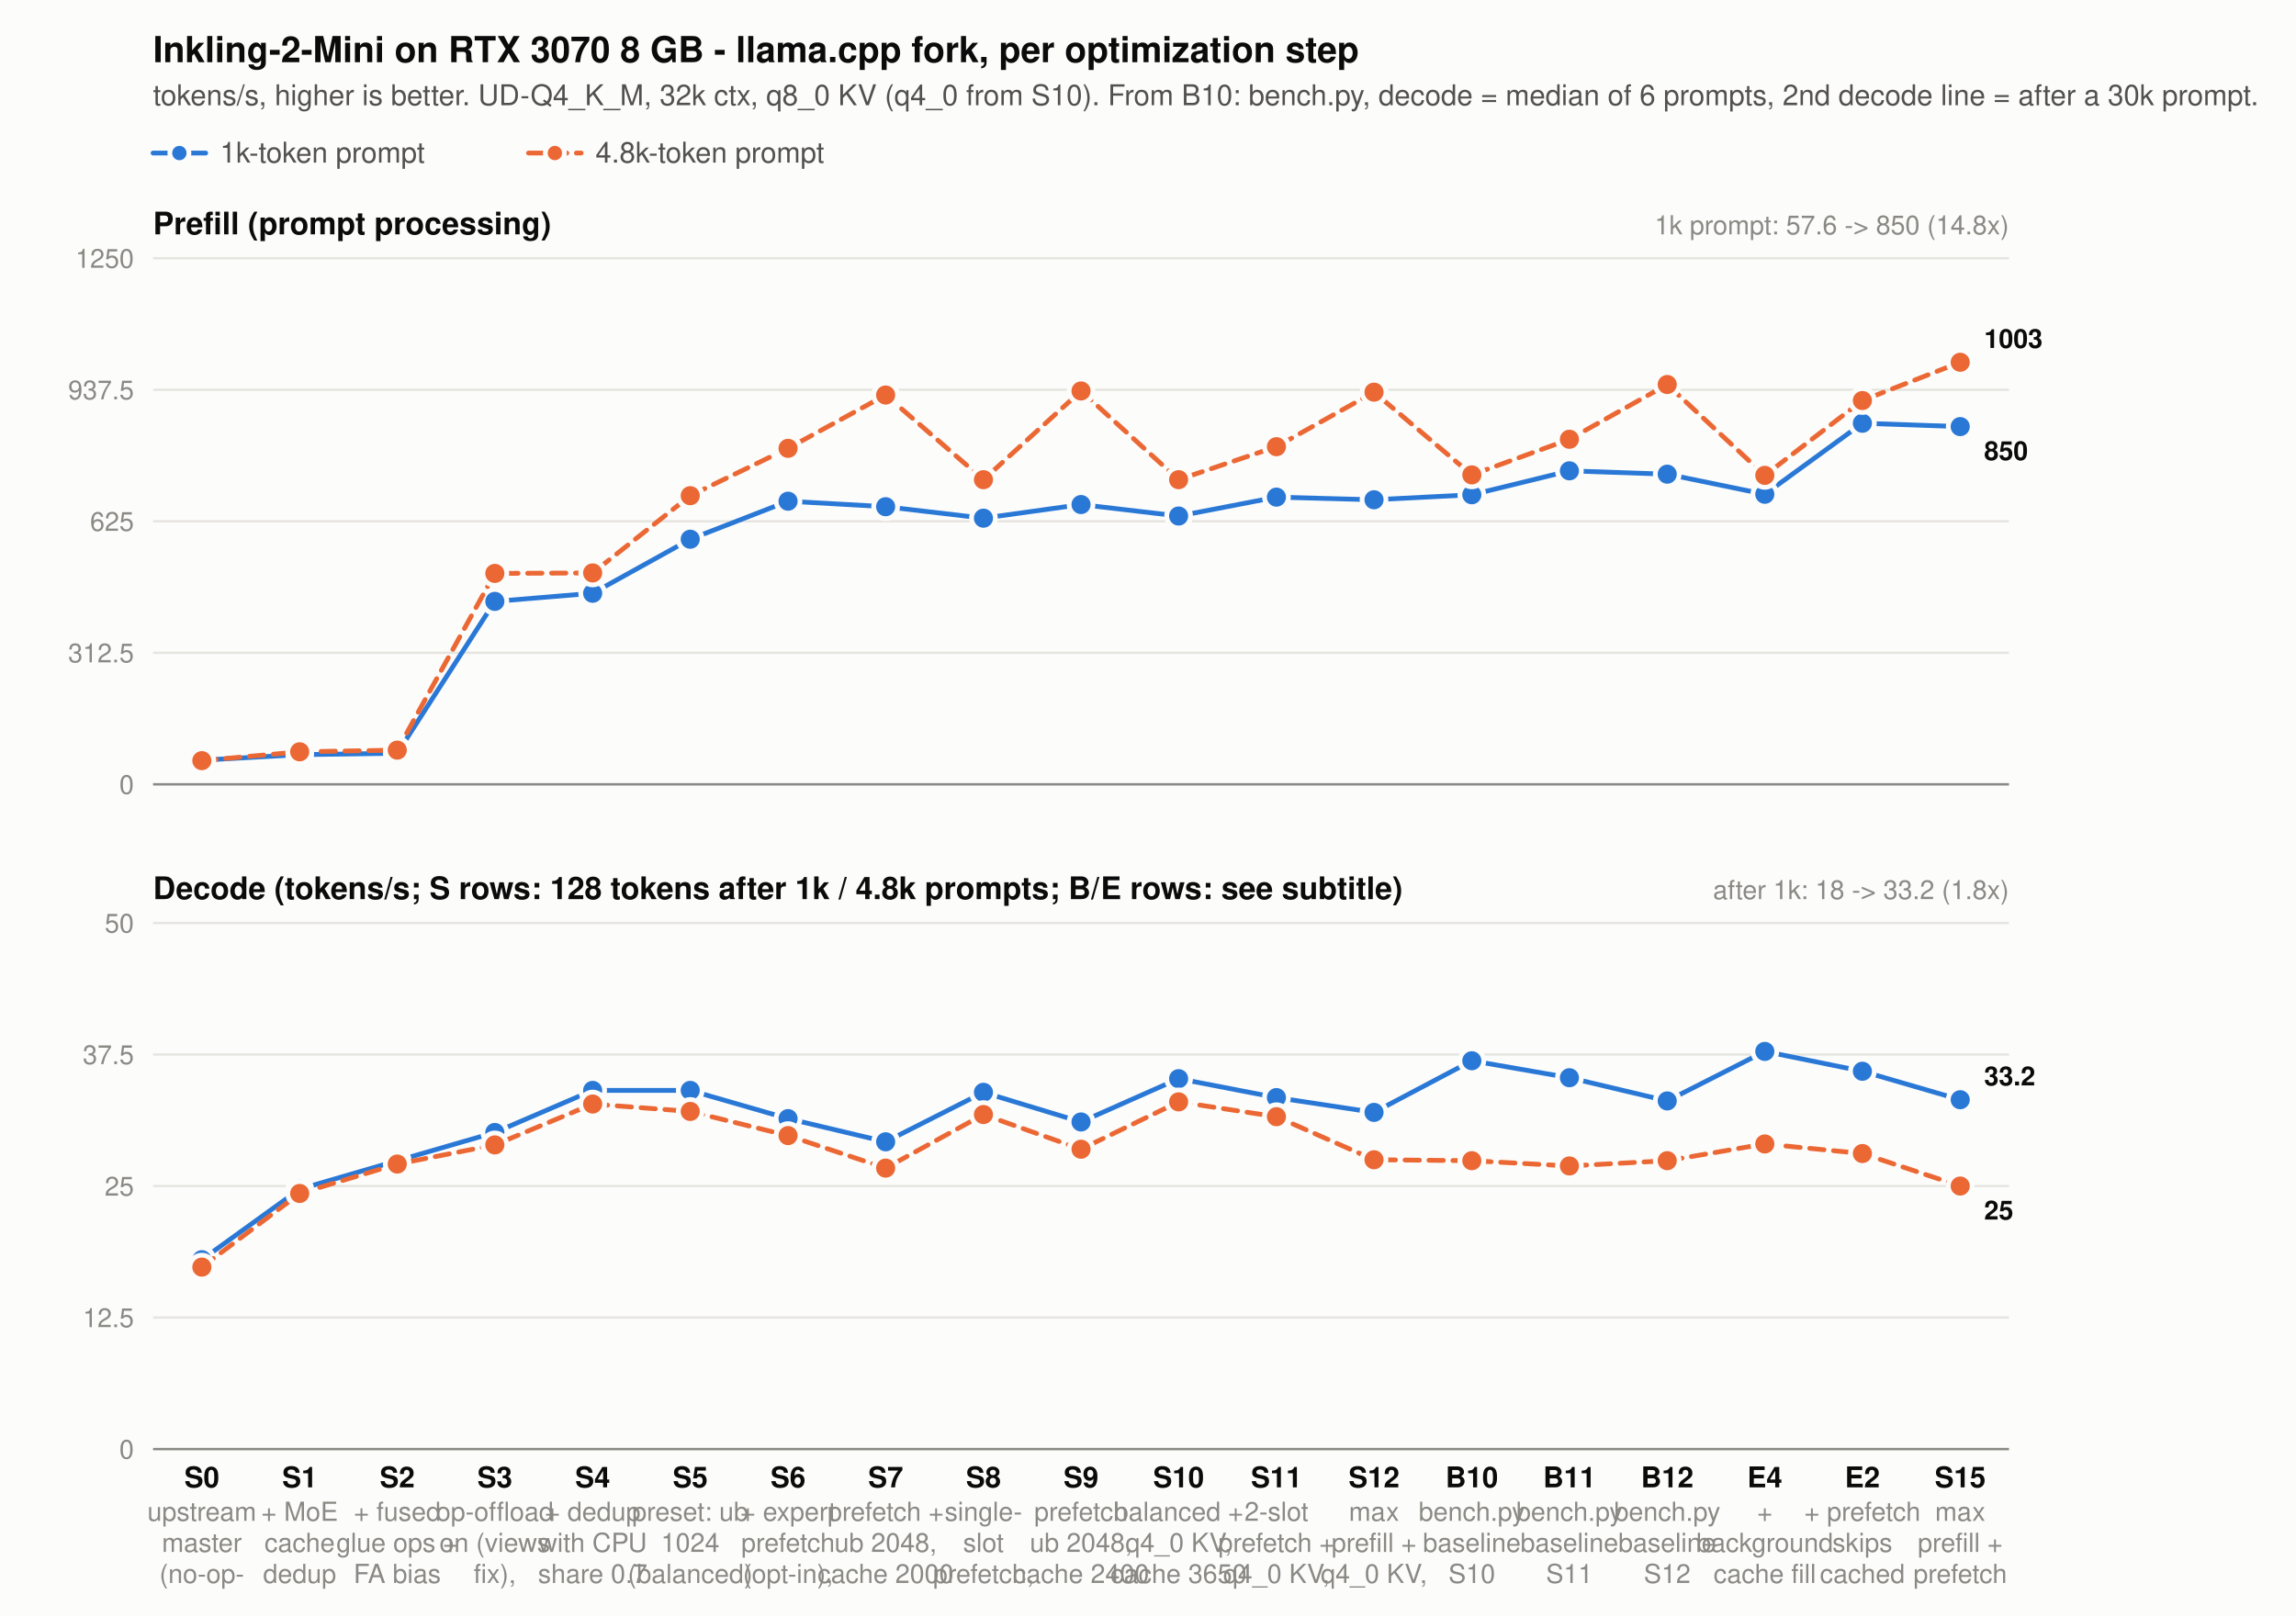
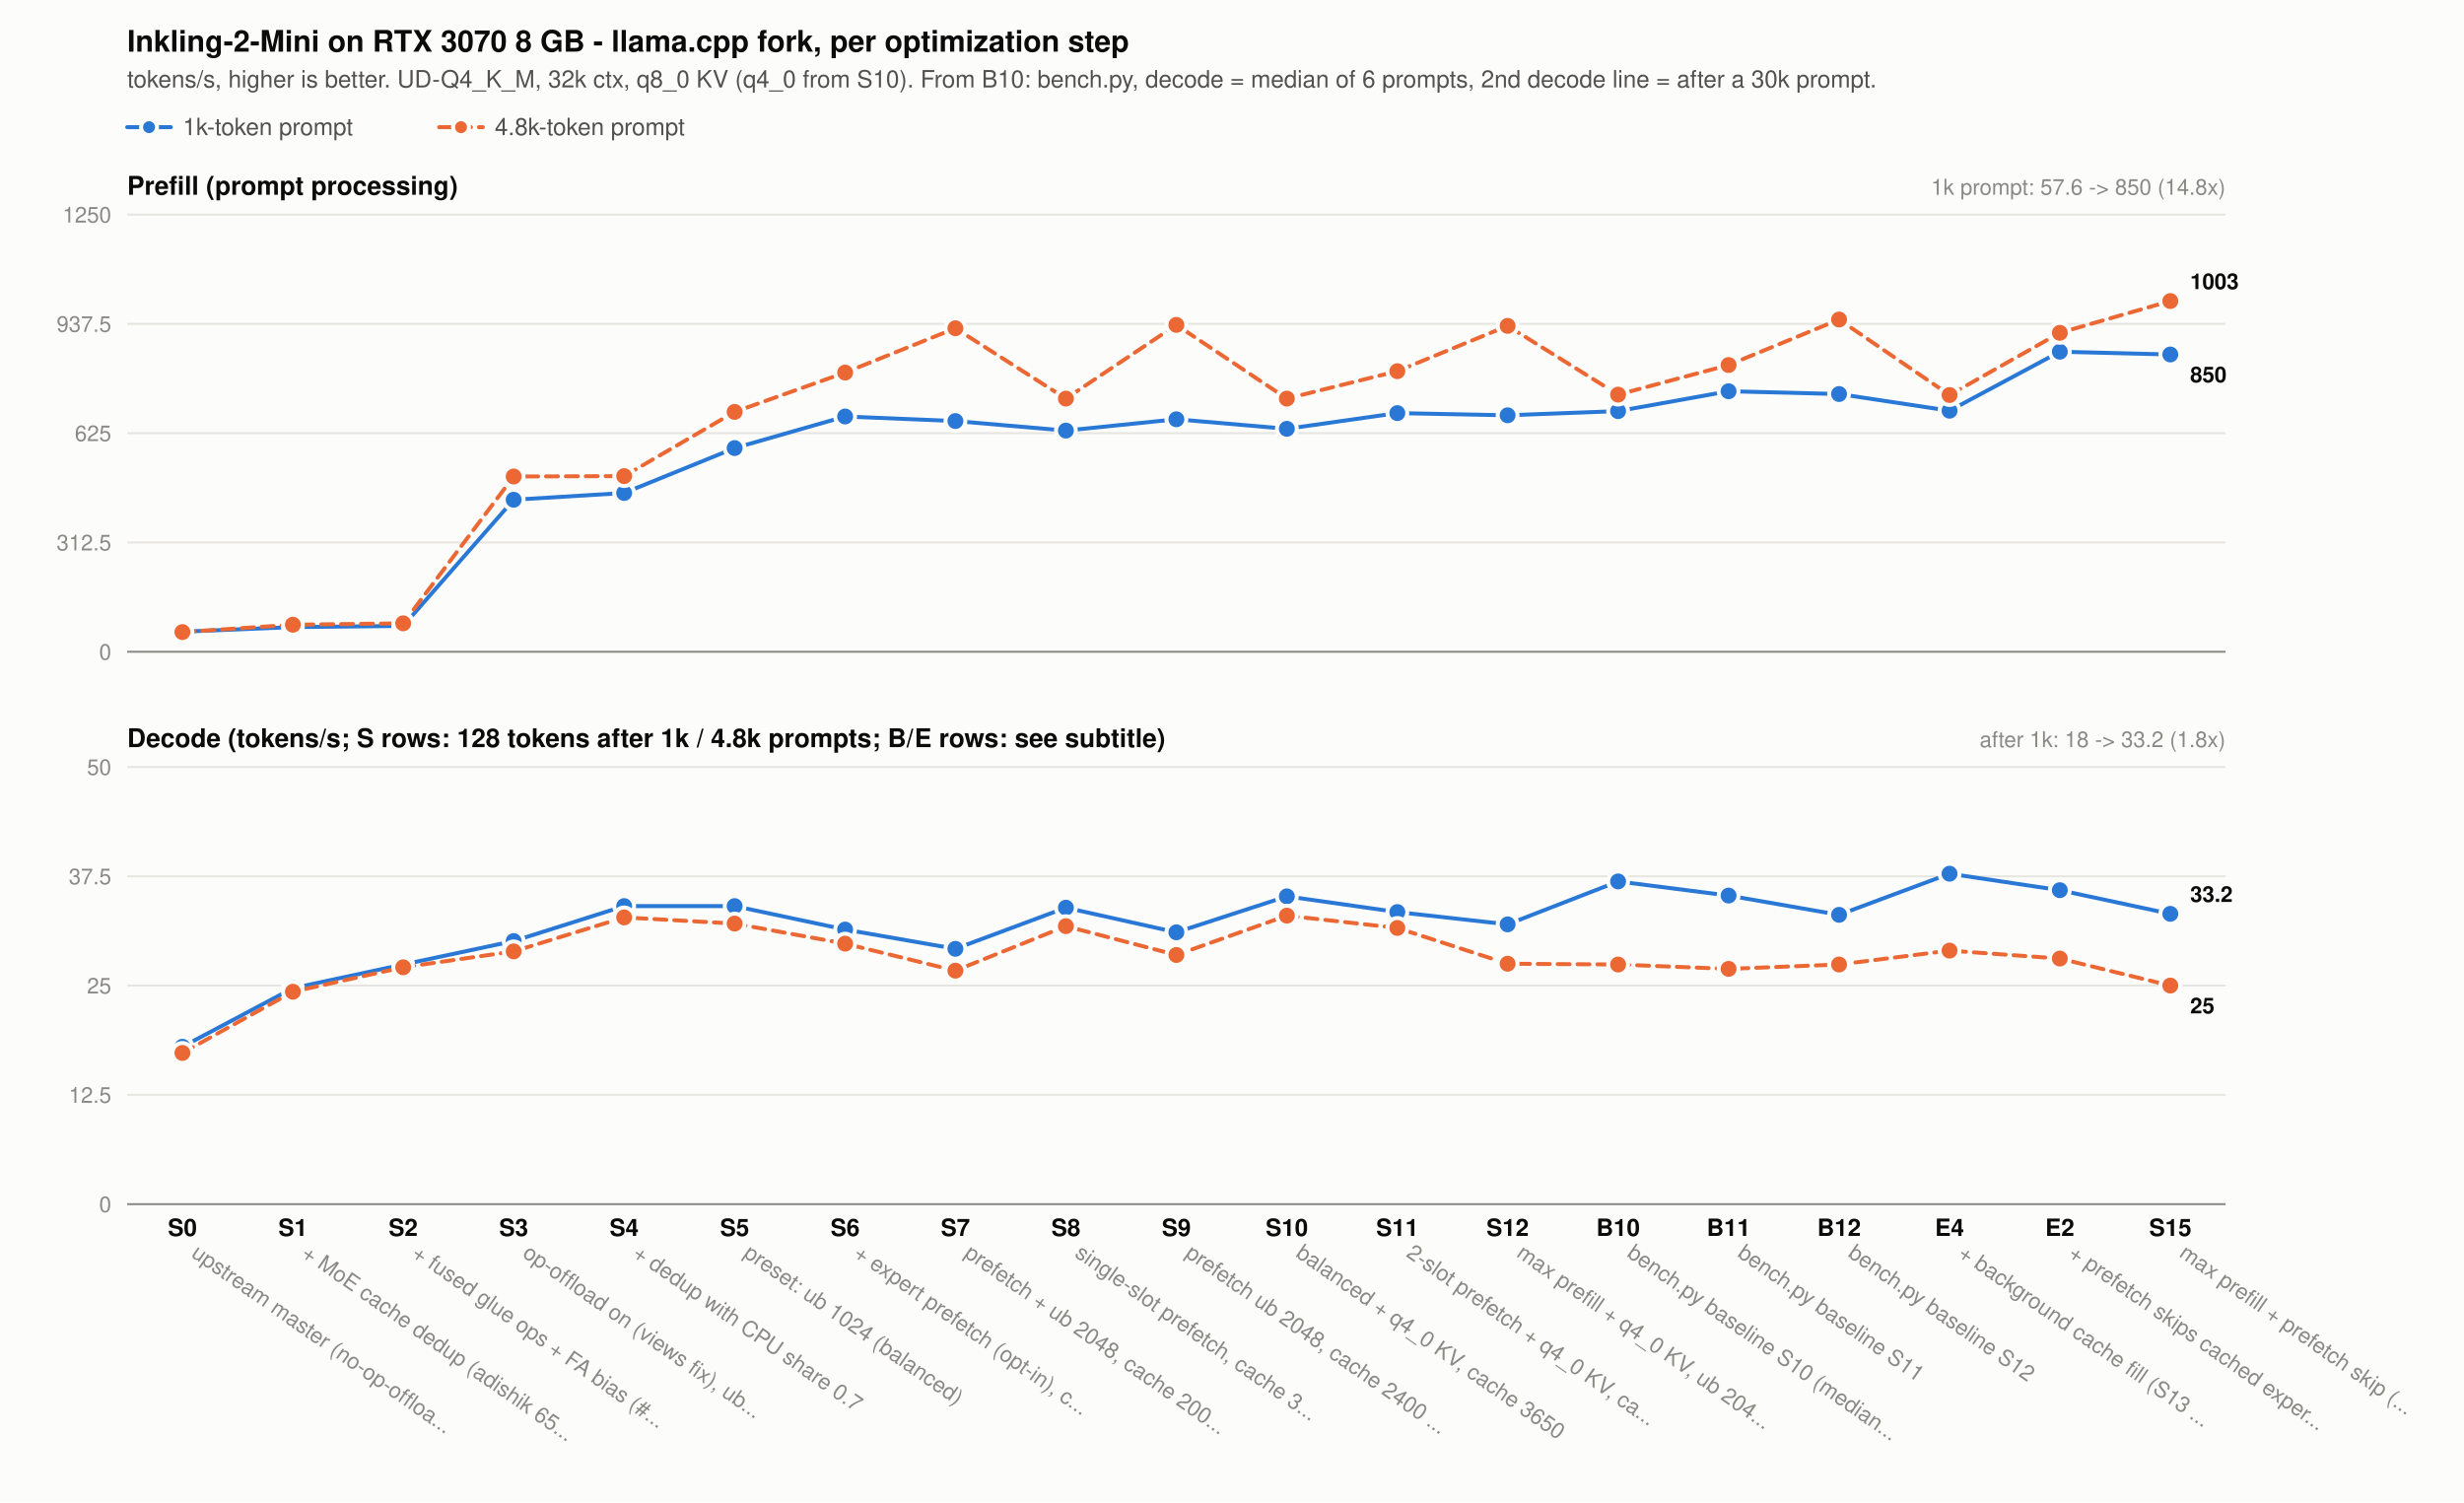
- <svg xmlns="http://www.w3.org/2000/svg" viewBox="0 0 960 676" width="960" height="676" role="img" aria-label="Inkling-2-Mini prefill and decode speed per optimization step">
+ <svg xmlns="http://www.w3.org/2000/svg" viewBox="0 0 1240 756" width="1240" height="756" role="img" aria-label="Inkling-2-Mini prefill and decode speed per optimization step">
  <style>
.bg { fill: #fcfcfb; }
text { font-family: -apple-system, 'Segoe UI', Helvetica, Arial, sans-serif; fill: #52514e; font-size: 12px; }
.title { fill: #0b0b0b; font-size: 15px; font-weight: 600; }
.ptitle { fill: #0b0b0b; font-size: 13px; font-weight: 600; }
.tick { fill: #8a8984; font-size: 11px; }
.grid { stroke: #e6e5e0; stroke-width: 1; }
.base { stroke: #8a8984; stroke-width: 1; }
.l1 { stroke: #2a78d6; fill: none; stroke-width: 2; stroke-linejoin: round; stroke-linecap: round; }
.l2 { stroke: #eb6834; fill: none; stroke-width: 2; stroke-linejoin: round; stroke-linecap: round; stroke-dasharray: 6 4; }
.m1 { fill: #2a78d6; stroke: #fcfcfb; stroke-width: 2; }
.m2 { fill: #eb6834; stroke: #fcfcfb; stroke-width: 2; }
.val { fill: #0b0b0b; font-size: 11px; font-weight: 600; }
@media (prefers-color-scheme: dark) {
  .bg { fill: #1a1a19; }
  text { fill: #c3c2b7; }
  .title, .ptitle, .val { fill: #f0efec; }
  .tick { fill: #8f8e88; }
  .grid { stroke: #33332f; }
  .base { stroke: #8f8e88; }
  .l1 { stroke: #3987e5; } .l2 { stroke: #d95926; }
  .m1 { fill: #3987e5; stroke: #1a1a19; } .m2 { fill: #d95926; stroke: #1a1a19; }
}
</style>
-   <rect class="bg" width="960" height="676" />
+   <rect class="bg" width="1240" height="756" />
  <text class="title" x="64" y="26">Inkling-2-Mini on RTX 3070 8 GB - llama.cpp fork, per optimization step</text>
  <text x="64" y="44">tokens/s, higher is better. UD-Q4_K_M, 32k ctx, q8_0 KV (q4_0 from S10). From B10: bench.py, decode = median of 6 prompts, 2nd decode line = after a 30k prompt.</text>
  <text class="ptitle" x="64" y="98">Prefill (prompt processing)</text>
-   <line class="base" x1="64" x2="840" y1="328.0" y2="328.0" />
+   <line class="base" x1="64" x2="1120" y1="328.0" y2="328.0" />
  <text class="tick" x="56" y="332.0" text-anchor="end">0</text>
-   <line class="grid" x1="64" x2="840" y1="273.0" y2="273.0" />
+   <line class="grid" x1="64" x2="1120" y1="273.0" y2="273.0" />
  <text class="tick" x="56" y="277.0" text-anchor="end">312.5</text>
-   <line class="grid" x1="64" x2="840" y1="218.0" y2="218.0" />
+   <line class="grid" x1="64" x2="1120" y1="218.0" y2="218.0" />
  <text class="tick" x="56" y="222.0" text-anchor="end">625</text>
-   <line class="grid" x1="64" x2="840" y1="163.0" y2="163.0" />
+   <line class="grid" x1="64" x2="1120" y1="163.0" y2="163.0" />
  <text class="tick" x="56" y="167.0" text-anchor="end">937.5</text>
-   <line class="grid" x1="64" x2="840" y1="108.0" y2="108.0" />
+   <line class="grid" x1="64" x2="1120" y1="108.0" y2="108.0" />
  <text class="tick" x="56" y="112.0" text-anchor="end">1250</text>
-   <polyline class="l1" points="84.4,317.9 125.3,315.6 166.1,315.0 206.9,251.5 247.8,248.1 288.6,225.5 329.5,209.6 370.3,211.9 411.2,216.7 452.0,211.0 492.8,215.8 533.7,207.9 574.5,209.0 615.4,206.9 656.2,196.9 697.1,198.3 737.9,206.7 778.7,177.0 819.6,178.4" />
-   <circle class="m1" cx="84.4" cy="317.9" r="5" />
-   <circle class="m1" cx="125.3" cy="315.6" r="5" />
-   <circle class="m1" cx="166.1" cy="315.0" r="5" />
-   <circle class="m1" cx="206.9" cy="251.5" r="5" />
-   <circle class="m1" cx="247.8" cy="248.1" r="5" />
-   <circle class="m1" cx="288.6" cy="225.5" r="5" />
-   <circle class="m1" cx="329.5" cy="209.6" r="5" />
-   <circle class="m1" cx="370.3" cy="211.9" r="5" />
-   <circle class="m1" cx="411.2" cy="216.7" r="5" />
-   <circle class="m1" cx="452.0" cy="211.0" r="5" />
-   <circle class="m1" cx="492.8" cy="215.8" r="5" />
-   <circle class="m1" cx="533.7" cy="207.9" r="5" />
-   <circle class="m1" cx="574.5" cy="209.0" r="5" />
-   <circle class="m1" cx="615.4" cy="206.9" r="5" />
-   <circle class="m1" cx="656.2" cy="196.9" r="5" />
-   <circle class="m1" cx="697.1" cy="198.3" r="5" />
-   <circle class="m1" cx="737.9" cy="206.7" r="5" />
-   <circle class="m1" cx="778.7" cy="177.0" r="5" />
-   <circle class="m1" cx="819.6" cy="178.4" r="5" />
-   <text class="val" x="829.6" y="192.4">850</text>
-   <polyline class="l2" points="84.4,318.1 125.3,314.4 166.1,313.7 206.9,239.8 247.8,239.6 288.6,207.3 329.5,187.5 370.3,165.2 411.2,200.6 452.0,163.5 492.8,200.6 533.7,186.8 574.5,164.0 615.4,198.6 656.2,183.7 697.1,160.8 737.9,198.8 778.7,167.5 819.6,151.5" />
-   <circle class="m2" cx="84.4" cy="318.1" r="5" />
-   <circle class="m2" cx="125.3" cy="314.4" r="5" />
-   <circle class="m2" cx="166.1" cy="313.7" r="5" />
-   <circle class="m2" cx="206.9" cy="239.8" r="5" />
-   <circle class="m2" cx="247.8" cy="239.6" r="5" />
-   <circle class="m2" cx="288.6" cy="207.3" r="5" />
-   <circle class="m2" cx="329.5" cy="187.5" r="5" />
-   <circle class="m2" cx="370.3" cy="165.2" r="5" />
-   <circle class="m2" cx="411.2" cy="200.6" r="5" />
-   <circle class="m2" cx="452.0" cy="163.5" r="5" />
-   <circle class="m2" cx="492.8" cy="200.6" r="5" />
-   <circle class="m2" cx="533.7" cy="186.8" r="5" />
-   <circle class="m2" cx="574.5" cy="164.0" r="5" />
-   <circle class="m2" cx="615.4" cy="198.6" r="5" />
-   <circle class="m2" cx="656.2" cy="183.7" r="5" />
-   <circle class="m2" cx="697.1" cy="160.8" r="5" />
-   <circle class="m2" cx="737.9" cy="198.8" r="5" />
-   <circle class="m2" cx="778.7" cy="167.5" r="5" />
-   <circle class="m2" cx="819.6" cy="151.5" r="5" />
-   <text class="val" x="829.6" y="145.5">1003</text>
-   <text class="tick" x="840" y="98" text-anchor="end">1k prompt: 57.6 -&gt; 850 (14.8x)</text>
+   <polyline class="l1" points="91.8,317.9 147.4,315.6 202.9,315.0 258.5,251.5 314.1,248.1 369.7,225.5 425.3,209.6 480.8,211.9 536.4,216.7 592.0,211.0 647.6,215.8 703.2,207.9 758.7,209.0 814.3,206.9 869.9,196.9 925.5,198.3 981.1,206.7 1036.6,177.0 1092.2,178.4" />
+   <circle class="m1" cx="91.8" cy="317.9" r="5" />
+   <circle class="m1" cx="147.4" cy="315.6" r="5" />
+   <circle class="m1" cx="202.9" cy="315.0" r="5" />
+   <circle class="m1" cx="258.5" cy="251.5" r="5" />
+   <circle class="m1" cx="314.1" cy="248.1" r="5" />
+   <circle class="m1" cx="369.7" cy="225.5" r="5" />
+   <circle class="m1" cx="425.3" cy="209.6" r="5" />
+   <circle class="m1" cx="480.8" cy="211.9" r="5" />
+   <circle class="m1" cx="536.4" cy="216.7" r="5" />
+   <circle class="m1" cx="592.0" cy="211.0" r="5" />
+   <circle class="m1" cx="647.6" cy="215.8" r="5" />
+   <circle class="m1" cx="703.2" cy="207.9" r="5" />
+   <circle class="m1" cx="758.7" cy="209.0" r="5" />
+   <circle class="m1" cx="814.3" cy="206.9" r="5" />
+   <circle class="m1" cx="869.9" cy="196.9" r="5" />
+   <circle class="m1" cx="925.5" cy="198.3" r="5" />
+   <circle class="m1" cx="981.1" cy="206.7" r="5" />
+   <circle class="m1" cx="1036.6" cy="177.0" r="5" />
+   <circle class="m1" cx="1092.2" cy="178.4" r="5" />
+   <text class="val" x="1102.2" y="192.4">850</text>
+   <polyline class="l2" points="91.8,318.1 147.4,314.4 202.9,313.7 258.5,239.8 314.1,239.6 369.7,207.3 425.3,187.5 480.8,165.2 536.4,200.6 592.0,163.5 647.6,200.6 703.2,186.8 758.7,164.0 814.3,198.6 869.9,183.7 925.5,160.8 981.1,198.8 1036.6,167.5 1092.2,151.5" />
+   <circle class="m2" cx="91.8" cy="318.1" r="5" />
+   <circle class="m2" cx="147.4" cy="314.4" r="5" />
+   <circle class="m2" cx="202.9" cy="313.7" r="5" />
+   <circle class="m2" cx="258.5" cy="239.8" r="5" />
+   <circle class="m2" cx="314.1" cy="239.6" r="5" />
+   <circle class="m2" cx="369.7" cy="207.3" r="5" />
+   <circle class="m2" cx="425.3" cy="187.5" r="5" />
+   <circle class="m2" cx="480.8" cy="165.2" r="5" />
+   <circle class="m2" cx="536.4" cy="200.6" r="5" />
+   <circle class="m2" cx="592.0" cy="163.5" r="5" />
+   <circle class="m2" cx="647.6" cy="200.6" r="5" />
+   <circle class="m2" cx="703.2" cy="186.8" r="5" />
+   <circle class="m2" cx="758.7" cy="164.0" r="5" />
+   <circle class="m2" cx="814.3" cy="198.6" r="5" />
+   <circle class="m2" cx="869.9" cy="183.7" r="5" />
+   <circle class="m2" cx="925.5" cy="160.8" r="5" />
+   <circle class="m2" cx="981.1" cy="198.8" r="5" />
+   <circle class="m2" cx="1036.6" cy="167.5" r="5" />
+   <circle class="m2" cx="1092.2" cy="151.5" r="5" />
+   <text class="val" x="1102.2" y="145.5">1003</text>
+   <text class="tick" x="1120" y="98" text-anchor="end">1k prompt: 57.6 -&gt; 850 (14.8x)</text>
  <text class="ptitle" x="64" y="376">Decode (tokens/s; S rows: 128 tokens after 1k / 4.8k prompts; B/E rows: see subtitle)</text>
-   <line class="base" x1="64" x2="840" y1="606.0" y2="606.0" />
+   <line class="base" x1="64" x2="1120" y1="606.0" y2="606.0" />
  <text class="tick" x="56" y="610.0" text-anchor="end">0</text>
-   <line class="grid" x1="64" x2="840" y1="551.0" y2="551.0" />
+   <line class="grid" x1="64" x2="1120" y1="551.0" y2="551.0" />
  <text class="tick" x="56" y="555.0" text-anchor="end">12.5</text>
-   <line class="grid" x1="64" x2="840" y1="496.0" y2="496.0" />
+   <line class="grid" x1="64" x2="1120" y1="496.0" y2="496.0" />
  <text class="tick" x="56" y="500.0" text-anchor="end">25</text>
-   <line class="grid" x1="64" x2="840" y1="441.0" y2="441.0" />
+   <line class="grid" x1="64" x2="1120" y1="441.0" y2="441.0" />
  <text class="tick" x="56" y="445.0" text-anchor="end">37.5</text>
-   <line class="grid" x1="64" x2="840" y1="386.0" y2="386.0" />
+   <line class="grid" x1="64" x2="1120" y1="386.0" y2="386.0" />
  <text class="tick" x="56" y="390.0" text-anchor="end">50</text>
-   <polyline class="l1" points="84.4,526.8 125.3,497.3 166.1,485.4 206.9,473.6 247.8,456.0 288.6,456.0 329.5,467.8 370.3,477.5 411.2,456.8 452.0,469.2 492.8,451.1 533.7,459.0 574.5,465.2 615.4,443.6 656.2,450.7 697.1,460.4 737.9,439.7 778.7,448.0 819.6,459.9" />
-   <circle class="m1" cx="84.4" cy="526.8" r="5" />
-   <circle class="m1" cx="125.3" cy="497.3" r="5" />
-   <circle class="m1" cx="166.1" cy="485.4" r="5" />
-   <circle class="m1" cx="206.9" cy="473.6" r="5" />
-   <circle class="m1" cx="247.8" cy="456.0" r="5" />
-   <circle class="m1" cx="288.6" cy="456.0" r="5" />
-   <circle class="m1" cx="329.5" cy="467.8" r="5" />
-   <circle class="m1" cx="370.3" cy="477.5" r="5" />
-   <circle class="m1" cx="411.2" cy="456.8" r="5" />
-   <circle class="m1" cx="452.0" cy="469.2" r="5" />
-   <circle class="m1" cx="492.8" cy="451.1" r="5" />
-   <circle class="m1" cx="533.7" cy="459.0" r="5" />
-   <circle class="m1" cx="574.5" cy="465.2" r="5" />
-   <circle class="m1" cx="615.4" cy="443.6" r="5" />
-   <circle class="m1" cx="656.2" cy="450.7" r="5" />
-   <circle class="m1" cx="697.1" cy="460.4" r="5" />
-   <circle class="m1" cx="737.9" cy="439.7" r="5" />
-   <circle class="m1" cx="778.7" cy="448.0" r="5" />
-   <circle class="m1" cx="819.6" cy="459.9" r="5" />
-   <text class="val" x="829.6" y="453.9">33.2</text>
-   <polyline class="l2" points="84.4,529.9 125.3,499.1 166.1,486.8 206.9,478.8 247.8,461.7 288.6,464.8 329.5,474.9 370.3,488.5 411.2,466.1 452.0,480.6 492.8,460.8 533.7,467.0 574.5,485.0 615.4,485.4 656.2,487.6 697.1,485.4 737.9,478.4 778.7,482.4 819.6,496.0" />
-   <circle class="m2" cx="84.4" cy="529.9" r="5" />
-   <circle class="m2" cx="125.3" cy="499.1" r="5" />
-   <circle class="m2" cx="166.1" cy="486.8" r="5" />
-   <circle class="m2" cx="206.9" cy="478.8" r="5" />
-   <circle class="m2" cx="247.8" cy="461.7" r="5" />
-   <circle class="m2" cx="288.6" cy="464.8" r="5" />
-   <circle class="m2" cx="329.5" cy="474.9" r="5" />
-   <circle class="m2" cx="370.3" cy="488.5" r="5" />
-   <circle class="m2" cx="411.2" cy="466.1" r="5" />
-   <circle class="m2" cx="452.0" cy="480.6" r="5" />
-   <circle class="m2" cx="492.8" cy="460.8" r="5" />
-   <circle class="m2" cx="533.7" cy="467.0" r="5" />
-   <circle class="m2" cx="574.5" cy="485.0" r="5" />
-   <circle class="m2" cx="615.4" cy="485.4" r="5" />
-   <circle class="m2" cx="656.2" cy="487.6" r="5" />
-   <circle class="m2" cx="697.1" cy="485.4" r="5" />
-   <circle class="m2" cx="737.9" cy="478.4" r="5" />
-   <circle class="m2" cx="778.7" cy="482.4" r="5" />
-   <circle class="m2" cx="819.6" cy="496.0" r="5" />
-   <text class="val" x="829.6" y="510.0">25</text>
-   <text class="tick" x="840" y="376" text-anchor="end">after 1k: 18 -&gt; 33.2 (1.8x)</text>
-   <text class="ptitle" x="84.4" y="622" text-anchor="middle" style="font-size:12px">S0</text>
-   <text class="tick" x="84.4" y="636" text-anchor="middle">upstream</text>
-   <text class="tick" x="84.4" y="649" text-anchor="middle">master</text>
-   <text class="tick" x="84.4" y="662" text-anchor="middle">(no-op-</text>
-   <text class="ptitle" x="125.3" y="622" text-anchor="middle" style="font-size:12px">S1</text>
-   <text class="tick" x="125.3" y="636" text-anchor="middle">+ MoE</text>
-   <text class="tick" x="125.3" y="649" text-anchor="middle">cache</text>
-   <text class="tick" x="125.3" y="662" text-anchor="middle">dedup</text>
-   <text class="ptitle" x="166.1" y="622" text-anchor="middle" style="font-size:12px">S2</text>
-   <text class="tick" x="166.1" y="636" text-anchor="middle">+ fused</text>
-   <text class="tick" x="166.1" y="649" text-anchor="middle">glue ops +</text>
-   <text class="tick" x="166.1" y="662" text-anchor="middle">FA bias</text>
-   <text class="ptitle" x="206.9" y="622" text-anchor="middle" style="font-size:12px">S3</text>
-   <text class="tick" x="206.9" y="636" text-anchor="middle">op-offload</text>
-   <text class="tick" x="206.9" y="649" text-anchor="middle">on (views</text>
-   <text class="tick" x="206.9" y="662" text-anchor="middle">fix),</text>
-   <text class="ptitle" x="247.8" y="622" text-anchor="middle" style="font-size:12px">S4</text>
-   <text class="tick" x="247.8" y="636" text-anchor="middle">+ dedup</text>
-   <text class="tick" x="247.8" y="649" text-anchor="middle">with CPU</text>
-   <text class="tick" x="247.8" y="662" text-anchor="middle">share 0.7</text>
-   <text class="ptitle" x="288.6" y="622" text-anchor="middle" style="font-size:12px">S5</text>
-   <text class="tick" x="288.6" y="636" text-anchor="middle">preset: ub</text>
-   <text class="tick" x="288.6" y="649" text-anchor="middle">1024</text>
-   <text class="tick" x="288.6" y="662" text-anchor="middle">(balanced)</text>
-   <text class="ptitle" x="329.5" y="622" text-anchor="middle" style="font-size:12px">S6</text>
-   <text class="tick" x="329.5" y="636" text-anchor="middle">+ expert</text>
-   <text class="tick" x="329.5" y="649" text-anchor="middle">prefetch</text>
-   <text class="tick" x="329.5" y="662" text-anchor="middle">(opt-in),</text>
-   <text class="ptitle" x="370.3" y="622" text-anchor="middle" style="font-size:12px">S7</text>
-   <text class="tick" x="370.3" y="636" text-anchor="middle">prefetch +</text>
-   <text class="tick" x="370.3" y="649" text-anchor="middle">ub 2048,</text>
-   <text class="tick" x="370.3" y="662" text-anchor="middle">cache 2000</text>
-   <text class="ptitle" x="411.2" y="622" text-anchor="middle" style="font-size:12px">S8</text>
-   <text class="tick" x="411.2" y="636" text-anchor="middle">single-</text>
-   <text class="tick" x="411.2" y="649" text-anchor="middle">slot</text>
-   <text class="tick" x="411.2" y="662" text-anchor="middle">prefetch,</text>
-   <text class="ptitle" x="452.0" y="622" text-anchor="middle" style="font-size:12px">S9</text>
-   <text class="tick" x="452.0" y="636" text-anchor="middle">prefetch</text>
-   <text class="tick" x="452.0" y="649" text-anchor="middle">ub 2048,</text>
-   <text class="tick" x="452.0" y="662" text-anchor="middle">cache 2400</text>
-   <text class="ptitle" x="492.8" y="622" text-anchor="middle" style="font-size:12px">S10</text>
-   <text class="tick" x="492.8" y="636" text-anchor="middle">balanced +</text>
-   <text class="tick" x="492.8" y="649" text-anchor="middle">q4_0 KV,</text>
-   <text class="tick" x="492.8" y="662" text-anchor="middle">cache 3650</text>
-   <text class="ptitle" x="533.7" y="622" text-anchor="middle" style="font-size:12px">S11</text>
-   <text class="tick" x="533.7" y="636" text-anchor="middle">2-slot</text>
-   <text class="tick" x="533.7" y="649" text-anchor="middle">prefetch +</text>
-   <text class="tick" x="533.7" y="662" text-anchor="middle">q4_0 KV,</text>
-   <text class="ptitle" x="574.5" y="622" text-anchor="middle" style="font-size:12px">S12</text>
-   <text class="tick" x="574.5" y="636" text-anchor="middle">max</text>
-   <text class="tick" x="574.5" y="649" text-anchor="middle">prefill +</text>
-   <text class="tick" x="574.5" y="662" text-anchor="middle">q4_0 KV,</text>
-   <text class="ptitle" x="615.4" y="622" text-anchor="middle" style="font-size:12px">B10</text>
-   <text class="tick" x="615.4" y="636" text-anchor="middle">bench.py</text>
-   <text class="tick" x="615.4" y="649" text-anchor="middle">baseline</text>
-   <text class="tick" x="615.4" y="662" text-anchor="middle">S10</text>
-   <text class="ptitle" x="656.2" y="622" text-anchor="middle" style="font-size:12px">B11</text>
-   <text class="tick" x="656.2" y="636" text-anchor="middle">bench.py</text>
-   <text class="tick" x="656.2" y="649" text-anchor="middle">baseline</text>
-   <text class="tick" x="656.2" y="662" text-anchor="middle">S11</text>
-   <text class="ptitle" x="697.1" y="622" text-anchor="middle" style="font-size:12px">B12</text>
-   <text class="tick" x="697.1" y="636" text-anchor="middle">bench.py</text>
-   <text class="tick" x="697.1" y="649" text-anchor="middle">baseline</text>
-   <text class="tick" x="697.1" y="662" text-anchor="middle">S12</text>
-   <text class="ptitle" x="737.9" y="622" text-anchor="middle" style="font-size:12px">E4</text>
-   <text class="tick" x="737.9" y="636" text-anchor="middle">+</text>
-   <text class="tick" x="737.9" y="649" text-anchor="middle">background</text>
-   <text class="tick" x="737.9" y="662" text-anchor="middle">cache fill</text>
-   <text class="ptitle" x="778.7" y="622" text-anchor="middle" style="font-size:12px">E2</text>
-   <text class="tick" x="778.7" y="636" text-anchor="middle">+ prefetch</text>
-   <text class="tick" x="778.7" y="649" text-anchor="middle">skips</text>
-   <text class="tick" x="778.7" y="662" text-anchor="middle">cached</text>
-   <text class="ptitle" x="819.6" y="622" text-anchor="middle" style="font-size:12px">S15</text>
-   <text class="tick" x="819.6" y="636" text-anchor="middle">max</text>
-   <text class="tick" x="819.6" y="649" text-anchor="middle">prefill +</text>
-   <text class="tick" x="819.6" y="662" text-anchor="middle">prefetch</text>
+   <polyline class="l1" points="91.8,526.8 147.4,497.3 202.9,485.4 258.5,473.6 314.1,456.0 369.7,456.0 425.3,467.8 480.8,477.5 536.4,456.8 592.0,469.2 647.6,451.1 703.2,459.0 758.7,465.2 814.3,443.6 869.9,450.7 925.5,460.4 981.1,439.7 1036.6,448.0 1092.2,459.9" />
+   <circle class="m1" cx="91.8" cy="526.8" r="5" />
+   <circle class="m1" cx="147.4" cy="497.3" r="5" />
+   <circle class="m1" cx="202.9" cy="485.4" r="5" />
+   <circle class="m1" cx="258.5" cy="473.6" r="5" />
+   <circle class="m1" cx="314.1" cy="456.0" r="5" />
+   <circle class="m1" cx="369.7" cy="456.0" r="5" />
+   <circle class="m1" cx="425.3" cy="467.8" r="5" />
+   <circle class="m1" cx="480.8" cy="477.5" r="5" />
+   <circle class="m1" cx="536.4" cy="456.8" r="5" />
+   <circle class="m1" cx="592.0" cy="469.2" r="5" />
+   <circle class="m1" cx="647.6" cy="451.1" r="5" />
+   <circle class="m1" cx="703.2" cy="459.0" r="5" />
+   <circle class="m1" cx="758.7" cy="465.2" r="5" />
+   <circle class="m1" cx="814.3" cy="443.6" r="5" />
+   <circle class="m1" cx="869.9" cy="450.7" r="5" />
+   <circle class="m1" cx="925.5" cy="460.4" r="5" />
+   <circle class="m1" cx="981.1" cy="439.7" r="5" />
+   <circle class="m1" cx="1036.6" cy="448.0" r="5" />
+   <circle class="m1" cx="1092.2" cy="459.9" r="5" />
+   <text class="val" x="1102.2" y="453.9">33.2</text>
+   <polyline class="l2" points="91.8,529.9 147.4,499.1 202.9,486.8 258.5,478.8 314.1,461.7 369.7,464.8 425.3,474.9 480.8,488.5 536.4,466.1 592.0,480.6 647.6,460.8 703.2,467.0 758.7,485.0 814.3,485.4 869.9,487.6 925.5,485.4 981.1,478.4 1036.6,482.4 1092.2,496.0" />
+   <circle class="m2" cx="91.8" cy="529.9" r="5" />
+   <circle class="m2" cx="147.4" cy="499.1" r="5" />
+   <circle class="m2" cx="202.9" cy="486.8" r="5" />
+   <circle class="m2" cx="258.5" cy="478.8" r="5" />
+   <circle class="m2" cx="314.1" cy="461.7" r="5" />
+   <circle class="m2" cx="369.7" cy="464.8" r="5" />
+   <circle class="m2" cx="425.3" cy="474.9" r="5" />
+   <circle class="m2" cx="480.8" cy="488.5" r="5" />
+   <circle class="m2" cx="536.4" cy="466.1" r="5" />
+   <circle class="m2" cx="592.0" cy="480.6" r="5" />
+   <circle class="m2" cx="647.6" cy="460.8" r="5" />
+   <circle class="m2" cx="703.2" cy="467.0" r="5" />
+   <circle class="m2" cx="758.7" cy="485.0" r="5" />
+   <circle class="m2" cx="814.3" cy="485.4" r="5" />
+   <circle class="m2" cx="869.9" cy="487.6" r="5" />
+   <circle class="m2" cx="925.5" cy="485.4" r="5" />
+   <circle class="m2" cx="981.1" cy="478.4" r="5" />
+   <circle class="m2" cx="1036.6" cy="482.4" r="5" />
+   <circle class="m2" cx="1092.2" cy="496.0" r="5" />
+   <text class="val" x="1102.2" y="510.0">25</text>
+   <text class="tick" x="1120" y="376" text-anchor="end">after 1k: 18 -&gt; 33.2 (1.8x)</text>
+   <text class="ptitle" x="91.8" y="622" text-anchor="middle" style="font-size:12px">S0</text>
+   <text class="tick" transform="translate(95.8,632) rotate(35)" text-anchor="start">upstream master (no-op-offloa...</text>
+   <text class="ptitle" x="147.4" y="622" text-anchor="middle" style="font-size:12px">S1</text>
+   <text class="tick" transform="translate(151.4,632) rotate(35)" text-anchor="start">+ MoE cache dedup (adishik 65...</text>
+   <text class="ptitle" x="202.9" y="622" text-anchor="middle" style="font-size:12px">S2</text>
+   <text class="tick" transform="translate(206.9,632) rotate(35)" text-anchor="start">+ fused glue ops + FA bias (#...</text>
+   <text class="ptitle" x="258.5" y="622" text-anchor="middle" style="font-size:12px">S3</text>
+   <text class="tick" transform="translate(262.5,632) rotate(35)" text-anchor="start">op-offload on (views fix), ub...</text>
+   <text class="ptitle" x="314.1" y="622" text-anchor="middle" style="font-size:12px">S4</text>
+   <text class="tick" transform="translate(318.1,632) rotate(35)" text-anchor="start">+ dedup with CPU share 0.7</text>
+   <text class="ptitle" x="369.7" y="622" text-anchor="middle" style="font-size:12px">S5</text>
+   <text class="tick" transform="translate(373.7,632) rotate(35)" text-anchor="start">preset: ub 1024 (balanced)</text>
+   <text class="ptitle" x="425.3" y="622" text-anchor="middle" style="font-size:12px">S6</text>
+   <text class="tick" transform="translate(429.3,632) rotate(35)" text-anchor="start">+ expert prefetch (opt-in), c...</text>
+   <text class="ptitle" x="480.8" y="622" text-anchor="middle" style="font-size:12px">S7</text>
+   <text class="tick" transform="translate(484.8,632) rotate(35)" text-anchor="start">prefetch + ub 2048, cache 200...</text>
+   <text class="ptitle" x="536.4" y="622" text-anchor="middle" style="font-size:12px">S8</text>
+   <text class="tick" transform="translate(540.4,632) rotate(35)" text-anchor="start">single-slot prefetch, cache 3...</text>
+   <text class="ptitle" x="592.0" y="622" text-anchor="middle" style="font-size:12px">S9</text>
+   <text class="tick" transform="translate(596.0,632) rotate(35)" text-anchor="start">prefetch ub 2048, cache 2400 ...</text>
+   <text class="ptitle" x="647.6" y="622" text-anchor="middle" style="font-size:12px">S10</text>
+   <text class="tick" transform="translate(651.6,632) rotate(35)" text-anchor="start">balanced + q4_0 KV, cache 3650</text>
+   <text class="ptitle" x="703.2" y="622" text-anchor="middle" style="font-size:12px">S11</text>
+   <text class="tick" transform="translate(707.2,632) rotate(35)" text-anchor="start">2-slot prefetch + q4_0 KV, ca...</text>
+   <text class="ptitle" x="758.7" y="622" text-anchor="middle" style="font-size:12px">S12</text>
+   <text class="tick" transform="translate(762.7,632) rotate(35)" text-anchor="start">max prefill + q4_0 KV, ub 204...</text>
+   <text class="ptitle" x="814.3" y="622" text-anchor="middle" style="font-size:12px">B10</text>
+   <text class="tick" transform="translate(818.3,632) rotate(35)" text-anchor="start">bench.py baseline S10 (median...</text>
+   <text class="ptitle" x="869.9" y="622" text-anchor="middle" style="font-size:12px">B11</text>
+   <text class="tick" transform="translate(873.9,632) rotate(35)" text-anchor="start">bench.py baseline S11</text>
+   <text class="ptitle" x="925.5" y="622" text-anchor="middle" style="font-size:12px">B12</text>
+   <text class="tick" transform="translate(929.5,632) rotate(35)" text-anchor="start">bench.py baseline S12</text>
+   <text class="ptitle" x="981.1" y="622" text-anchor="middle" style="font-size:12px">E4</text>
+   <text class="tick" transform="translate(985.1,632) rotate(35)" text-anchor="start">+ background cache fill (S13 ...</text>
+   <text class="ptitle" x="1036.6" y="622" text-anchor="middle" style="font-size:12px">E2</text>
+   <text class="tick" transform="translate(1040.6,632) rotate(35)" text-anchor="start">+ prefetch skips cached exper...</text>
+   <text class="ptitle" x="1092.2" y="622" text-anchor="middle" style="font-size:12px">S15</text>
+   <text class="tick" transform="translate(1096.2,632) rotate(35)" text-anchor="start">max prefill + prefetch skip (...</text>
  <line class="l1" x1="64" x2="86" y1="64" y2="64" />
  <circle class="m1" cx="75" cy="64" r="4" />
  <text x="92" y="68">1k-token prompt</text>
  <line class="l2" x1="221" x2="243" y1="64" y2="64" />
  <circle class="m2" cx="232" cy="64" r="4" />
  <text x="249" y="68">4.8k-token prompt</text>
</svg>
